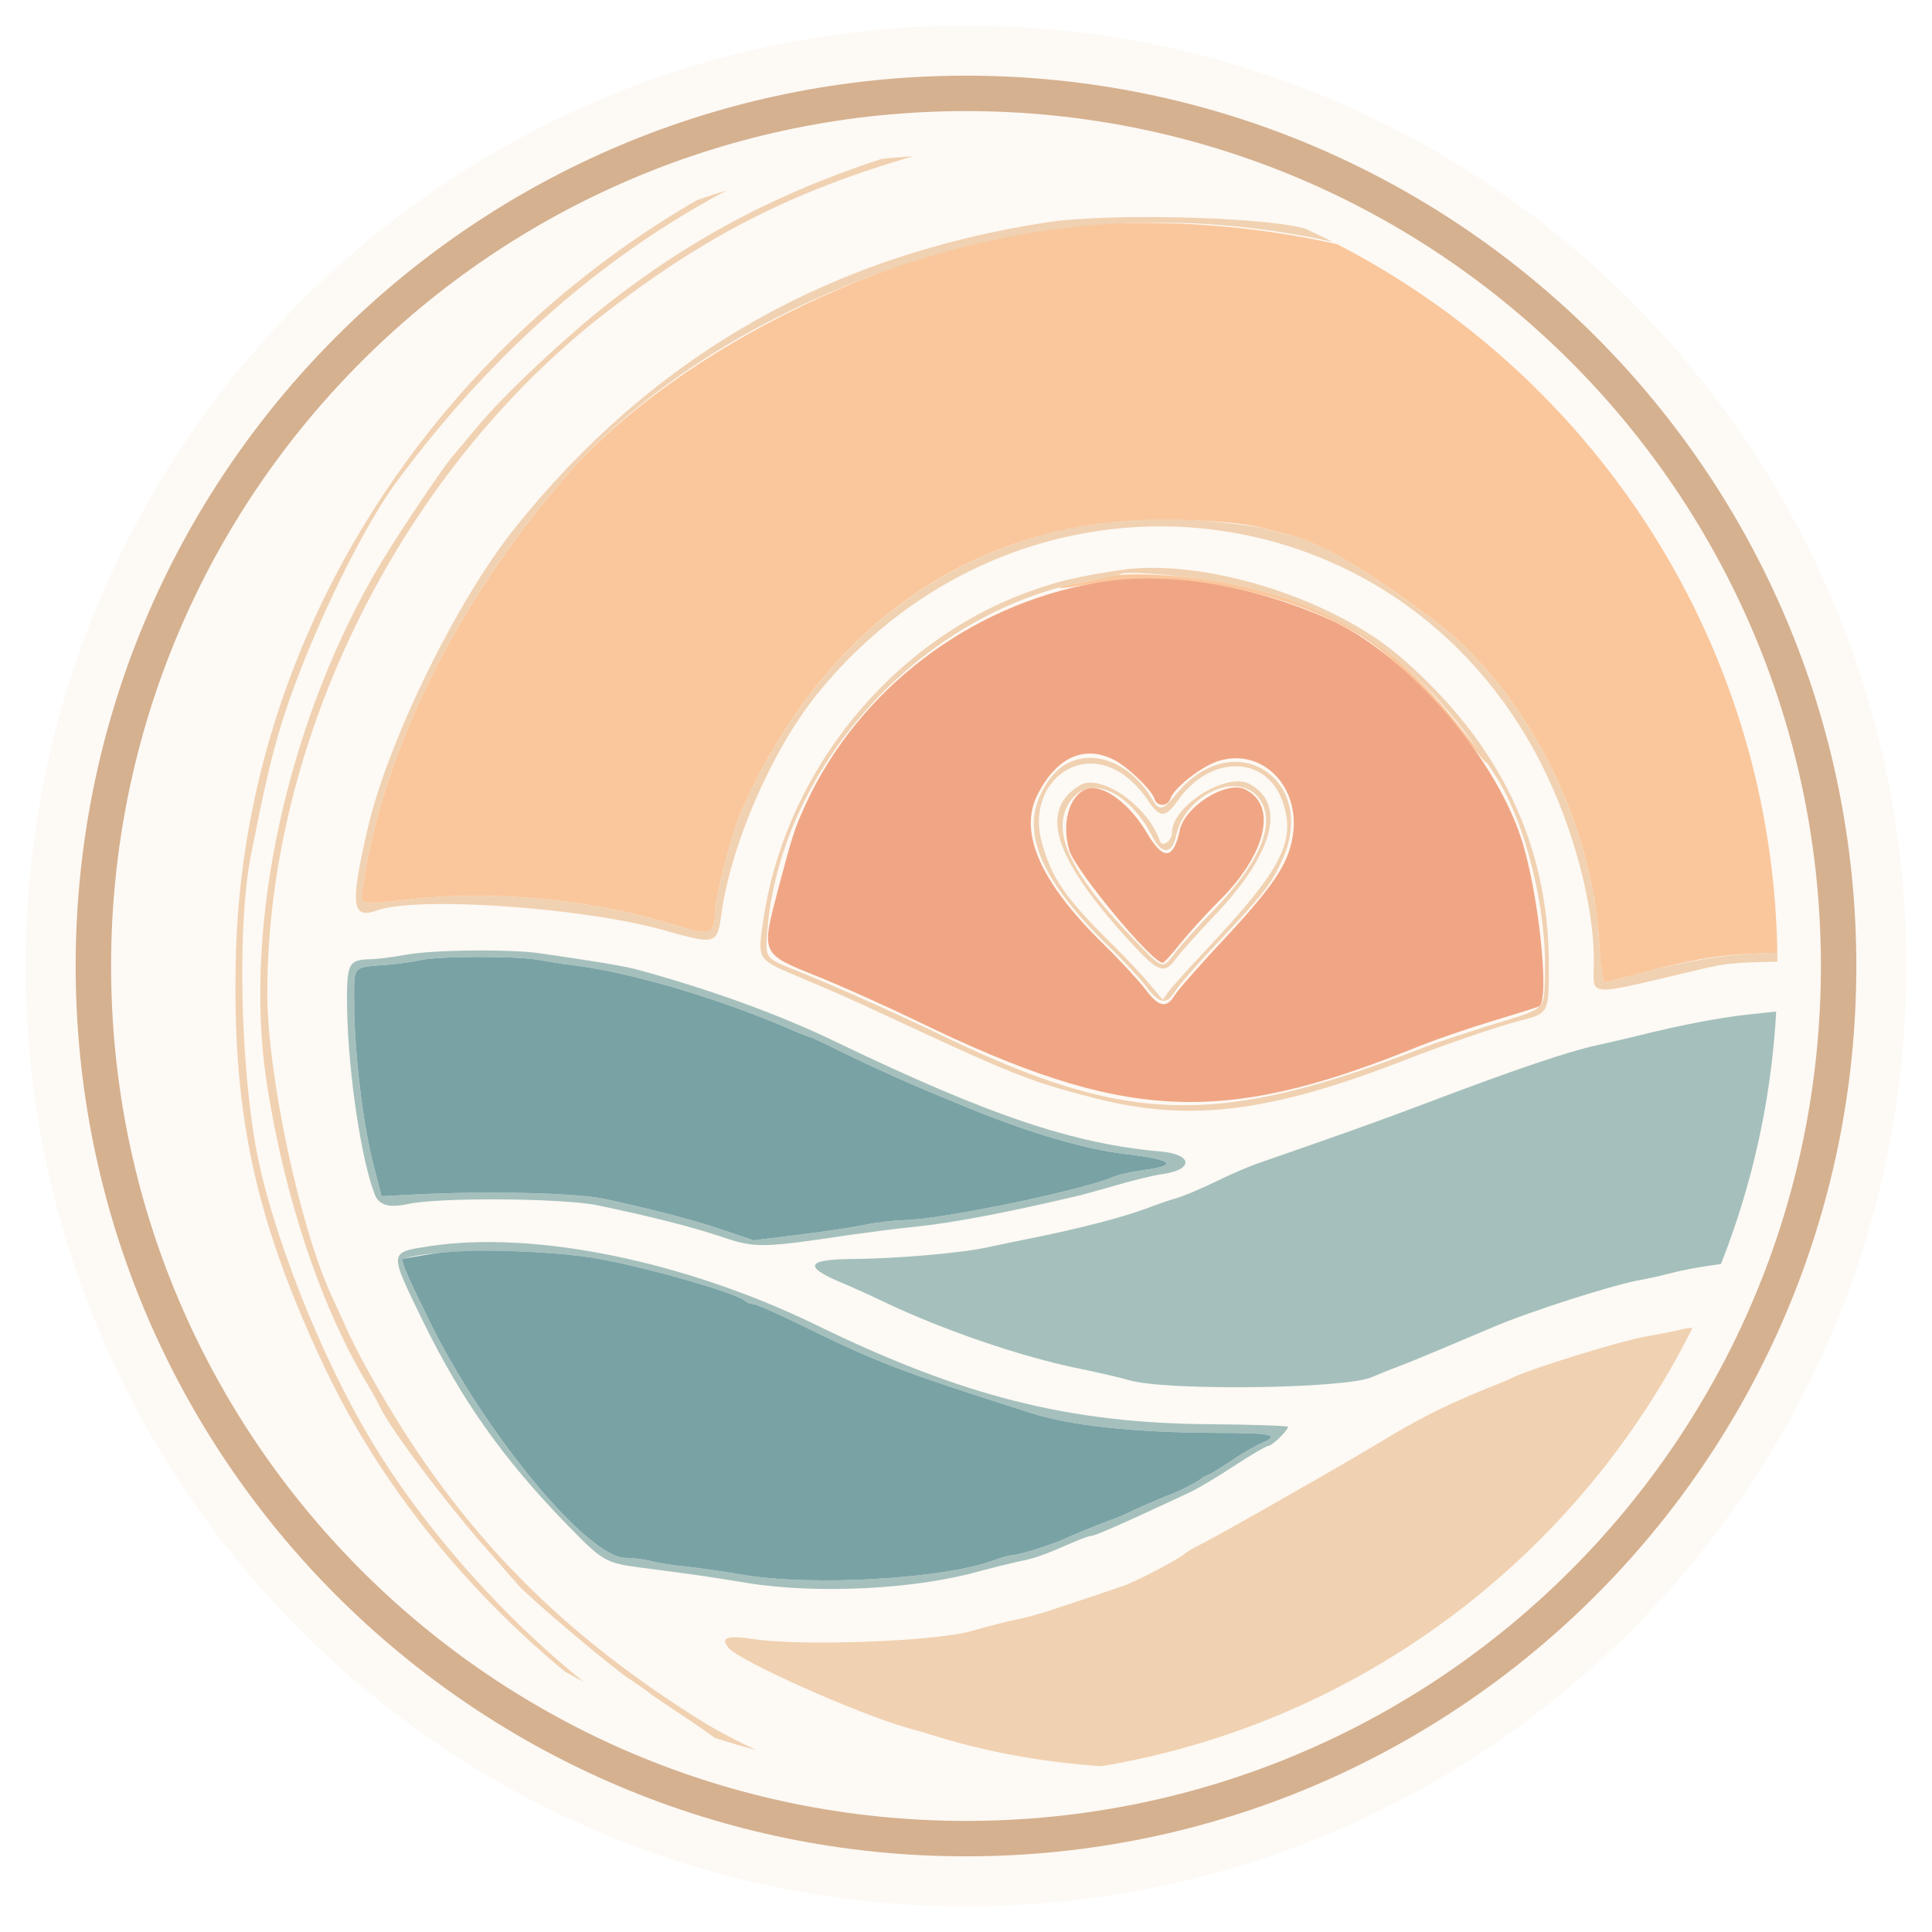
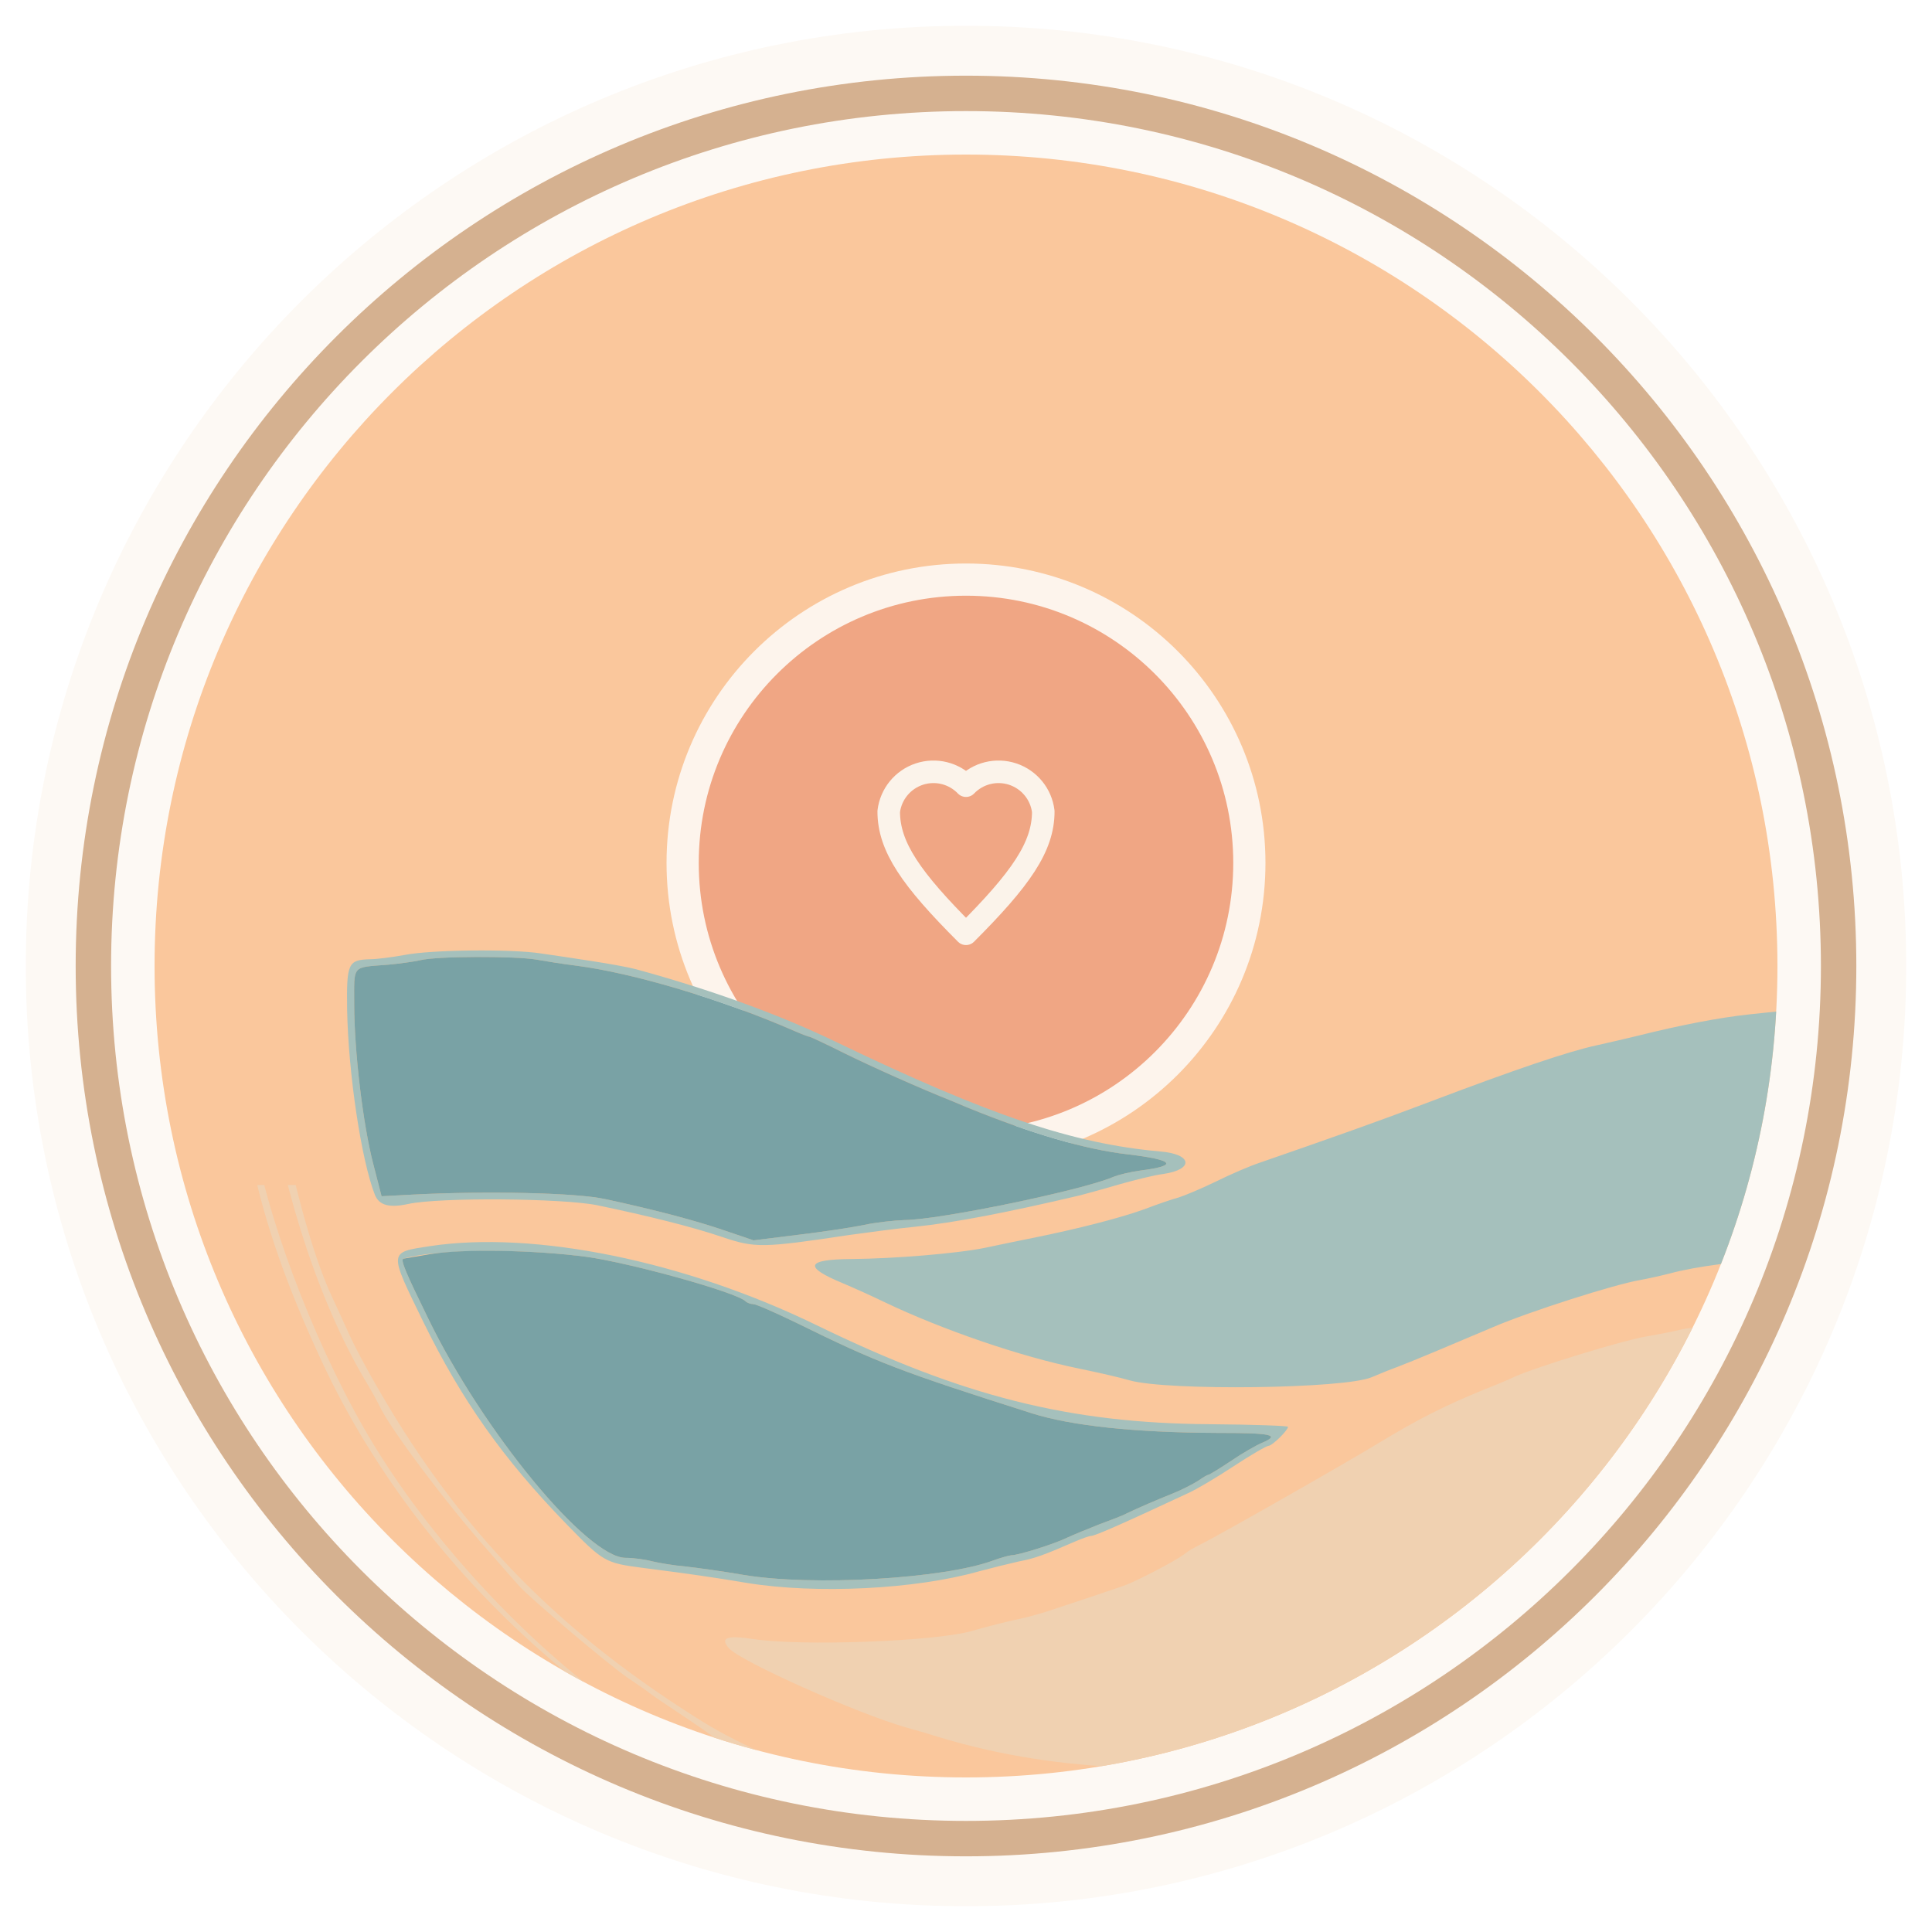
<svg xmlns="http://www.w3.org/2000/svg" viewBox="0 0 600 600">
  <defs>
    <clipPath id="c">
      <circle cx="300" cy="300" r="252" />
    </clipPath>
+     <clipPath id="baixo">
+       <rect x="0" y="368" width="600" height="232" />
+     </clipPath>
  </defs>
  <circle cx="300" cy="300" r="292" fill="#FDF9F4" />
  <g clip-path="url(#c)">
-     <g transform="translate(0,600) scale(0.1,-0.1)" fill="#FAC79C">
-       <path d="M3390 5303 c-566 -33 -1287 -380 -1638 -788 -340 -396 -563 -847 -626 -1272 -8 -55 -7 -55 130 -38 267 33 586 3 849 -81 99 -31 115 -26 115 40 0 41 53 249 78 306 235 542 660 868 1188 911 144 11 345 2 433 -20 20 -5 56 -15 81 -21 103 -27 228 -99 441 -257 292 -215 505 -627 526 -1019 3 -64 10 -114 16 -114 5 0 26 4 46 10 284 77 326 83 674 81 l297 -1 0 271 c0 229 -2 274 -15 283 -8 6 -24 47 -35 91 -93 369 -476 869 -885 1159 -464 328 -1070 495 -1675 459z M3445 4210 c-22 -5 -66 -15 -98 -21 -32 -6 -57 -12 -55 -15 2 -2 51 5 109 15 260 46 634 -33 850 -180 74 -50 207 -182 293 -291 38 -49 71 -88 74 -88 5 0 5 0 -95 126 -199 248 -378 359 -685 428 -125 28 -327 41 -393 26z" />
-     </g>
-     <g transform="translate(0,600) scale(0.1,-0.1)" fill="#F0D1B1">
-       <path d="M3290 5748 c-1402 -153 -2515 -1328 -2557 -2702 -14 -487 54 -818 265 -1271 326 -704 1004 -1285 1732 -1486 340 -93 393 -102 776 -124 324 -20 905 84 1194 212 309 137 581 304 780 477 58 51 116 101 129 112 77 63 391 439 391 468 0 26 -38 5 -49 -26 -34 -96 -424 -509 -460 -486 -11 7 -24 8 -28 4 -4 -5 -2 -11 5 -13 24 -9 11 -22 -17 -17 -35 7 -50 -12 -25 -31 17 -13 15 -13 -18 -8 -31 5 -38 3 -38 -11 0 -9 8 -16 17 -16 14 0 15 -2 4 -12 -11 -10 -14 -10 -18 0 -3 6 -13 12 -24 12 -10 0 -19 5 -19 10 0 6 4 10 9 10 4 0 21 11 37 25 16 14 36 31 44 38 8 7 27 23 43 36 27 22 30 23 39 8 5 -10 14 -14 20 -11 7 5 5 11 -6 20 -16 11 -9 22 76 107 192 194 408 470 408 522 0 30 -18 14 -55 -49 -103 -176 -382 -489 -575 -643 -101 -81 -350 -253 -366 -253 -4 0 -15 -6 -23 -14 -22 -19 -145 -83 -216 -112 -33 -14 -69 -29 -80 -34 -106 -48 -307 -111 -470 -148 -643 -145 -1262 -67 -1900 239 -87 43 -120 62 -235 138 -339 227 -588 475 -803 801 -70 106 -157 258 -194 339 -19 42 -43 95 -54 118 -100 219 -199 689 -199 939 1 792 418 1627 1060 2120 366 280 672 420 1195 544 246 59 641 73 880 32 262 -46 328 -61 466 -106 625 -205 1219 -668 1523 -1188 26 -45 46 -61 46 -37 0 16 -91 146 -194 279 -660 849 -1763 1268 -2736 1039 -486 -115 -838 -275 -1170 -533 -136 -105 -334 -291 -413 -386 -34 -41 -72 -86 -84 -100 -28 -33 -158 -226 -215 -320 -294 -487 -436 -1133 -359 -1627 56 -359 171 -700 316 -938 13 -22 28 -50 34 -62 31 -68 210 -306 338 -450 44 -51 87 -99 95 -108 30 -35 278 -245 338 -286 36 -24 67 -46 70 -49 3 -3 56 -39 118 -80 61 -41 112 -78 112 -82 0 -4 9 -8 21 -8 11 0 33 -6 47 -14 40 -21 108 -51 186 -81 38 -15 77 -31 85 -35 37 -18 164 -60 331 -109 80 -23 198 -48 265 -56 28 -4 85 -13 129 -21 90 -16 389 -19 481 -4 33 5 118 14 188 20 70 6 140 15 154 21 31 12 130 16 140 5 11 -11 -19 -26 -53 -26 -17 0 -48 -7 -68 -15 -195 -82 -850 -76 -1236 11 -36 8 -92 21 -125 28 -33 7 -78 19 -100 26 -111 35 -134 44 -180 65 -27 13 -76 35 -107 50 -32 14 -58 30 -58 35 0 6 -10 10 -22 11 -13 0 -45 14 -73 30 -27 16 -57 31 -65 35 -324 124 -776 549 -1031 970 -162 266 -318 663 -365 924 -49 280 -56 695 -15 903 43 216 57 276 87 382 70 241 243 612 363 775 510 693 1178 1102 1981 1212 266 36 896 19 971 -27 4 -3 38 -12 76 -20 626 -132 1341 -616 1680 -1137 24 -38 48 -68 53 -68 85 0 -452 575 -700 751 -394 279 -739 428 -1175 508 -215 40 -601 53 -825 29z m1446 -5309 c8 -13 -13 -29 -40 -29 -11 0 -27 -6 -35 -14 -21 -19 -70 -26 -101 -14 -30 11 -5 38 36 38 12 0 27 7 34 15 15 18 95 21 106 4z M3255 5310 c-681 -103 -1230 -417 -1656 -950 -181 -226 -396 -665 -458 -937 -54 -235 -49 -279 31 -250 123 44 634 9 883 -60 171 -48 172 -48 186 53 31 217 157 505 297 679 632 779 1803 665 2250 -220 98 -194 162 -434 162 -609 0 -116 -38 -113 340 -24 87 20 120 22 403 22 229 1 307 4 307 13 0 8 -61 12 -227 15 -368 5 -463 -5 -744 -82 -20 -6 -41 -10 -46 -10 -6 0 -13 50 -16 114 -21 392 -234 804 -526 1019 -212 157 -339 231 -438 256 -24 6 -60 15 -81 21 -21 5 -96 15 -165 21 -649 58 -1184 -277 -1459 -911 -25 -57 -78 -265 -78 -306 0 -66 -16 -71 -115 -40 -263 84 -582 114 -849 81 -137 -17 -138 -17 -130 38 63 425 286 876 626 1272 381 442 1092 766 1741 792 933 37 1834 -454 2285 -1245 93 -162 148 -283 172 -375 26 -103 50 -135 50 -67 0 17 -4 30 -9 30 -5 0 -21 35 -34 79 -57 178 -239 495 -386 671 -360 430 -840 729 -1371 854 -63 15 -133 32 -155 38 -136 35 -604 46 -790 18z M3475 4229 c-128 -20 -180 -32 -261 -60 -442 -152 -780 -567 -845 -1037 -16 -111 -15 -112 103 -162 114 -48 167 -71 278 -123 399 -186 450 -206 648 -257 294 -76 546 -45 960 116 128 50 295 107 362 124 90 23 90 23 90 173 0 374 -152 690 -461 957 -215 185 -618 309 -874 269z m363 -45 c354 -79 584 -248 807 -594 91 -140 159 -410 153 -613 -4 -120 12 -105 -183 -165 -71 -23 -152 -49 -180 -60 -650 -253 -929 -248 -1505 30 -146 71 -356 164 -455 203 -100 40 -99 37 -92 125 42 522 498 1009 1022 1090 38 6 72 14 75 17 12 13 252 -9 358 -33z M3335 3638 c-42 -15 -73 -45 -101 -100 -64 -126 2 -276 212 -480 42 -40 92 -94 112 -120 42 -56 65 -60 91 -17 11 18 70 86 133 152 140 149 161 175 195 245 126 257 -142 437 -323 217 -43 -53 -54 -55 -77 -15 -59 99 -158 147 -242 118z m147 -39 c27 -17 62 -52 80 -80 39 -60 56 -61 96 -5 101 144 276 141 326 -5 41 -121 -4 -209 -230 -450 -60 -64 -117 -127 -126 -140 l-17 -24 -42 50 c-23 28 -76 84 -118 125 -145 144 -186 205 -216 315 -47 173 105 305 247 214z M3353 3561 c-126 -78 -82 -221 145 -473 98 -108 117 -117 154 -65 12 17 68 79 123 137 181 191 221 345 104 406 -71 36 -239 -69 -239 -151 0 -27 -31 -48 -38 -27 -36 109 -185 212 -249 173z m550 -32 c66 -72 19 -198 -132 -354 -48 -49 -102 -109 -120 -132 -42 -55 -37 -57 -133 43 -197 205 -256 334 -195 425 59 87 183 34 257 -111 28 -55 60 -53 72 3 25 123 181 201 251 126z M5410 1895 c-25 -8 -69 -15 -99 -15 -29 0 -70 -4 -90 -9 -20 -5 -70 -15 -111 -22 -71 -12 -338 -94 -405 -124 -16 -8 -59 -26 -95 -40 -127 -52 -209 -94 -331 -168 -95 -58 -507 -293 -554 -315 -16 -8 -37 -20 -45 -27 -23 -19 -147 -84 -188 -99 -37 -13 -159 -54 -242 -81 -25 -8 -65 -19 -90 -24 -25 -5 -90 -21 -145 -37 -116 -32 -531 -47 -677 -24 -81 12 -103 4 -74 -29 37 -41 399 -203 551 -246 33 -9 80 -23 105 -31 750 -226 1678 -36 2294 470 166 137 341 319 426 443 8 11 36 51 62 87 79 110 160 254 156 279 -4 28 -365 38 -448 12z" />
+     <circle cx="300" cy="300" r="252" fill="#FAC79C" />
+     <circle cx="300" cy="268" r="88" fill="#F0A684" stroke="#FDF4EC" stroke-width="10" />
+     <path fill="none" stroke="#FBF3EA" stroke-width="7" stroke-linecap="round" stroke-linejoin="round" d="M300 290 C 283 273, 276 263, 276 252 A 14 14 0 0 1 300 244 A 14 14 0 0 1 324 252 C 324 263, 317 273, 300 290 Z" />
+     <g clip-path="url(#baixo)">
+       <g transform="translate(0,600) scale(0.1,-0.1)" fill="#F0D1B1">
+         <path d="M3290 5748 c-1402 -153 -2515 -1328 -2557 -2702 -14 -487 54 -818 265 -1271 326 -704 1004 -1285 1732 -1486 340 -93 393 -102 776 -124 324 -20 905 84 1194 212 309 137 581 304 780 477 58 51 116 101 129 112 77 63 391 439 391 468 0 26 -38 5 -49 -26 -34 -96 -424 -509 -460 -486 -11 7 -24 8 -28 4 -4 -5 -2 -11 5 -13 24 -9 11 -22 -17 -17 -35 7 -50 -12 -25 -31 17 -13 15 -13 -18 -8 -31 5 -38 3 -38 -11 0 -9 8 -16 17 -16 14 0 15 -2 4 -12 -11 -10 -14 -10 -18 0 -3 6 -13 12 -24 12 -10 0 -19 5 -19 10 0 6 4 10 9 10 4 0 21 11 37 25 16 14 36 31 44 38 8 7 27 23 43 36 27 22 30 23 39 8 5 -10 14 -14 20 -11 7 5 5 11 -6 20 -16 11 -9 22 76 107 192 194 408 470 408 522 0 30 -18 14 -55 -49 -103 -176 -382 -489 -575 -643 -101 -81 -350 -253 -366 -253 -4 0 -15 -6 -23 -14 -22 -19 -145 -83 -216 -112 -33 -14 -69 -29 -80 -34 -106 -48 -307 -111 -470 -148 -643 -145 -1262 -67 -1900 239 -87 43 -120 62 -235 138 -339 227 -588 475 -803 801 -70 106 -157 258 -194 339 -19 42 -43 95 -54 118 -100 219 -199 689 -199 939 1 792 418 1627 1060 2120 366 280 672 420 1195 544 246 59 641 73 880 32 262 -46 328 -61 466 -106 625 -205 1219 -668 1523 -1188 26 -45 46 -61 46 -37 0 16 -91 146 -194 279 -660 849 -1763 1268 -2736 1039 -486 -115 -838 -275 -1170 -533 -136 -105 -334 -291 -413 -386 -34 -41 -72 -86 -84 -100 -28 -33 -158 -226 -215 -320 -294 -487 -436 -1133 -359 -1627 56 -359 171 -700 316 -938 13 -22 28 -50 34 -62 31 -68 210 -306 338 -450 44 -51 87 -99 95 -108 30 -35 278 -245 338 -286 36 -24 67 -46 70 -49 3 -3 56 -39 118 -80 61 -41 112 -78 112 -82 0 -4 9 -8 21 -8 11 0 33 -6 47 -14 40 -21 108 -51 186 -81 38 -15 77 -31 85 -35 37 -18 164 -60 331 -109 80 -23 198 -48 265 -56 28 -4 85 -13 129 -21 90 -16 389 -19 481 -4 33 5 118 14 188 20 70 6 140 15 154 21 31 12 130 16 140 5 11 -11 -19 -26 -53 -26 -17 0 -48 -7 -68 -15 -195 -82 -850 -76 -1236 11 -36 8 -92 21 -125 28 -33 7 -78 19 -100 26 -111 35 -134 44 -180 65 -27 13 -76 35 -107 50 -32 14 -58 30 -58 35 0 6 -10 10 -22 11 -13 0 -45 14 -73 30 -27 16 -57 31 -65 35 -324 124 -776 549 -1031 970 -162 266 -318 663 -365 924 -49 280 -56 695 -15 903 43 216 57 276 87 382 70 241 243 612 363 775 510 693 1178 1102 1981 1212 266 36 896 19 971 -27 4 -3 38 -12 76 -20 626 -132 1341 -616 1680 -1137 24 -38 48 -68 53 -68 85 0 -452 575 -700 751 -394 279 -739 428 -1175 508 -215 40 -601 53 -825 29z m1446 -5309 c8 -13 -13 -29 -40 -29 -11 0 -27 -6 -35 -14 -21 -19 -70 -26 -101 -14 -30 11 -5 38 36 38 12 0 27 7 34 15 15 18 95 21 106 4z M3255 5310 c-681 -103 -1230 -417 -1656 -950 -181 -226 -396 -665 -458 -937 -54 -235 -49 -279 31 -250 123 44 634 9 883 -60 171 -48 172 -48 186 53 31 217 157 505 297 679 632 779 1803 665 2250 -220 98 -194 162 -434 162 -609 0 -116 -38 -113 340 -24 87 20 120 22 403 22 229 1 307 4 307 13 0 8 -61 12 -227 15 -368 5 -463 -5 -744 -82 -20 -6 -41 -10 -46 -10 -6 0 -13 50 -16 114 -21 392 -234 804 -526 1019 -212 157 -339 231 -438 256 -24 6 -60 15 -81 21 -21 5 -96 15 -165 21 -649 58 -1184 -277 -1459 -911 -25 -57 -78 -265 -78 -306 0 -66 -16 -71 -115 -40 -263 84 -582 114 -849 81 -137 -17 -138 -17 -130 38 63 425 286 876 626 1272 381 442 1092 766 1741 792 933 37 1834 -454 2285 -1245 93 -162 148 -283 172 -375 26 -103 50 -135 50 -67 0 17 -4 30 -9 30 -5 0 -21 35 -34 79 -57 178 -239 495 -386 671 -360 430 -840 729 -1371 854 -63 15 -133 32 -155 38 -136 35 -604 46 -790 18z M3475 4229 c-128 -20 -180 -32 -261 -60 -442 -152 -780 -567 -845 -1037 -16 -111 -15 -112 103 -162 114 -48 167 -71 278 -123 399 -186 450 -206 648 -257 294 -76 546 -45 960 116 128 50 295 107 362 124 90 23 90 23 90 173 0 374 -152 690 -461 957 -215 185 -618 309 -874 269z m363 -45 c354 -79 584 -248 807 -594 91 -140 159 -410 153 -613 -4 -120 12 -105 -183 -165 -71 -23 -152 -49 -180 -60 -650 -253 -929 -248 -1505 30 -146 71 -356 164 -455 203 -100 40 -99 37 -92 125 42 522 498 1009 1022 1090 38 6 72 14 75 17 12 13 252 -9 358 -33z M3335 3638 c-42 -15 -73 -45 -101 -100 -64 -126 2 -276 212 -480 42 -40 92 -94 112 -120 42 -56 65 -60 91 -17 11 18 70 86 133 152 140 149 161 175 195 245 126 257 -142 437 -323 217 -43 -53 -54 -55 -77 -15 -59 99 -158 147 -242 118z m147 -39 c27 -17 62 -52 80 -80 39 -60 56 -61 96 -5 101 144 276 141 326 -5 41 -121 -4 -209 -230 -450 -60 -64 -117 -127 -126 -140 l-17 -24 -42 50 c-23 28 -76 84 -118 125 -145 144 -186 205 -216 315 -47 173 105 305 247 214z M3353 3561 c-126 -78 -82 -221 145 -473 98 -108 117 -117 154 -65 12 17 68 79 123 137 181 191 221 345 104 406 -71 36 -239 -69 -239 -151 0 -27 -31 -48 -38 -27 -36 109 -185 212 -249 173z m550 -32 c66 -72 19 -198 -132 -354 -48 -49 -102 -109 -120 -132 -42 -55 -37 -57 -133 43 -197 205 -256 334 -195 425 59 87 183 34 257 -111 28 -55 60 -53 72 3 25 123 181 201 251 126z M5410 1895 c-25 -8 -69 -15 -99 -15 -29 0 -70 -4 -90 -9 -20 -5 -70 -15 -111 -22 -71 -12 -338 -94 -405 -124 -16 -8 -59 -26 -95 -40 -127 -52 -209 -94 -331 -168 -95 -58 -507 -293 -554 -315 -16 -8 -37 -20 -45 -27 -23 -19 -147 -84 -188 -99 -37 -13 -159 -54 -242 -81 -25 -8 -65 -19 -90 -24 -25 -5 -90 -21 -145 -37 -116 -32 -531 -47 -677 -24 -81 12 -103 4 -74 -29 37 -41 399 -203 551 -246 33 -9 80 -23 105 -31 750 -226 1678 -36 2294 470 166 137 341 319 426 443 8 11 36 51 62 87 79 110 160 254 156 279 -4 28 -365 38 -448 12z" />
+       </g>
    </g>
    <g transform="translate(0,600) scale(0.1,-0.1)" fill="#A5C0BC">
      <path d="M1255 3034 c-38 -7 -86 -13 -106 -13 -68 -2 -73 -12 -71 -157 4 -200 44 -466 86 -574 13 -33 44 -42 104 -29 96 21 478 18 587 -4 158 -33 295 -67 389 -99 101 -34 124 -34 396 7 58 8 148 20 200 25 125 13 286 44 515 98 22 6 78 21 125 35 47 13 106 28 132 31 97 14 91 62 -9 70 -270 24 -532 112 -1002 338 -179 87 -395 165 -626 228 -22 6 -83 17 -135 25 -52 8 -124 19 -160 24 -90 14 -340 12 -425 -5z m410 -14 c28 -5 84 -14 125 -19 178 -23 453 -105 677 -203 23 -10 44 -18 47 -18 3 0 52 -23 108 -51 85 -42 237 -110 333 -148 11 -5 34 -14 50 -21 199 -81 366 -130 498 -145 143 -17 158 -35 40 -50 -30 -4 -70 -13 -88 -21 -101 -42 -536 -132 -646 -133 -31 -1 -87 -7 -125 -15 -38 -8 -131 -22 -207 -31 l-137 -17 -88 30 c-87 30 -210 63 -372 98 -88 20 -372 26 -600 14 l-95 -5 -26 101 c-32 123 -59 351 -59 496 0 123 -9 113 105 122 33 3 78 9 100 14 52 13 296 13 360 2z M5570 2864 c-19 -2 -80 -8 -135 -14 -95 -10 -219 -34 -350 -67 -33 -8 -89 -21 -125 -29 -88 -19 -249 -73 -531 -180 -150 -57 -289 -106 -517 -185 -30 -10 -91 -36 -135 -58 -45 -22 -98 -44 -117 -50 -19 -5 -66 -21 -105 -36 -74 -27 -207 -61 -340 -88 -44 -9 -114 -23 -155 -32 -87 -18 -285 -34 -415 -35 -142 -1 -151 -24 -28 -75 38 -16 95 -42 128 -58 182 -87 424 -170 605 -207 58 -12 129 -28 159 -37 119 -33 668 -26 751 10 19 8 55 23 80 32 45 17 164 67 298 124 112 48 378 133 457 146 22 4 63 13 90 20 168 45 511 64 663 36 83 -15 105 -5 117 49 3 16 13 34 21 41 18 14 21 673 4 684 -12 8 -367 15 -420 9z M1335 2130 c-129 -20 -128 -14 -21 -234 120 -245 248 -426 445 -629 114 -117 120 -121 236 -136 156 -20 217 -29 325 -47 215 -35 523 -20 720 36 41 11 98 25 125 31 48 9 78 20 172 61 23 10 46 18 51 18 12 0 90 34 302 133 25 11 89 49 142 84 53 35 102 63 108 63 11 0 60 48 60 59 0 3 -109 7 -243 8 -437 3 -766 86 -1222 308 -409 199 -876 294 -1200 245z m485 -33 c138 -19 466 -110 495 -138 5 -5 16 -9 24 -9 9 0 70 -27 136 -59 250 -123 320 -150 729 -280 123 -39 320 -60 574 -61 172 0 200 -6 141 -31 -17 -7 -61 -32 -96 -56 -36 -24 -67 -43 -70 -43 -3 0 -17 -8 -31 -18 -15 -10 -52 -29 -82 -41 -50 -20 -101 -42 -141 -61 -8 -5 -47 -20 -85 -34 -38 -15 -82 -33 -99 -41 -38 -19 -152 -55 -174 -55 -9 -1 -34 -8 -56 -16 -153 -57 -561 -81 -776 -45 -63 11 -143 22 -179 26 -36 3 -83 11 -104 16 -22 6 -59 11 -83 11 -119 0 -443 392 -614 745 -70 143 -86 181 -76 184 99 30 367 32 567 6z" />
    </g>
    <g transform="translate(0,600) scale(0.1,-0.1)" fill="#79A2A5">
      <path d="M1305 3018 c-22 -5 -67 -11 -100 -14 -114 -9 -105 1 -105 -122 0 -145 27 -373 59 -496 l26 -101 95 5 c228 12 512 6 600 -14 162 -35 285 -68 372 -98 l88 -30 137 17 c76 9 169 23 207 31 38 8 94 14 125 15 110 1 545 91 646 133 18 8 58 17 88 21 118 15 103 33 -40 50 -132 15 -299 64 -498 145 -16 7 -39 16 -50 21 -96 38 -248 106 -333 148 -56 28 -105 51 -108 51 -3 0 -24 8 -47 18 -224 98 -499 180 -677 203 -41 5 -97 14 -125 19 -64 11 -308 11 -360 -2z M1335 2105 c-44 -7 -81 -14 -82 -14 -10 -3 6 -41 76 -184 171 -353 495 -745 614 -745 24 0 61 -5 83 -11 21 -5 68 -13 104 -16 36 -4 116 -15 179 -26 215 -36 623 -12 776 45 22 8 47 15 56 16 22 0 136 36 174 55 17 8 61 26 99 41 38 14 77 29 85 34 40 19 91 41 141 61 30 12 67 31 82 41 14 10 28 18 31 18 3 0 34 19 70 43 35 24 79 49 96 56 59 25 31 31 -141 31 -254 1 -451 22 -574 61 -409 130 -479 157 -729 280 -66 32 -127 59 -136 59 -8 0 -19 4 -24 9 -29 28 -357 119 -495 138 -160 21 -386 25 -485 8z" />
    </g>
-     <g transform="translate(0,600) scale(0.1,-0.1)" fill="#F0A684">
-       <path d="M3398 4189 c-390 -70 -731 -331 -895 -685 -36 -78 -42 -98 -86 -264 -54 -206 -56 -201 128 -275 77 -31 214 -93 305 -137 636 -309 939 -326 1540 -84 63 26 175 64 248 86 73 22 137 42 142 45 34 21 -3 363 -57 525 -87 262 -363 575 -598 678 -251 110 -513 150 -727 111z m62 -549 c43 -22 117 -93 126 -122 7 -24 41 -23 49 2 10 32 93 98 147 116 129 42 248 -66 235 -214 -9 -95 -53 -164 -214 -337 -76 -81 -146 -161 -155 -176 -25 -42 -51 -36 -91 19 -20 26 -77 88 -127 137 -201 196 -269 352 -206 471 59 113 144 151 236 104z M3373 3549 c-53 -20 -77 -107 -52 -190 20 -64 256 -349 290 -349 4 0 28 26 53 58 25 31 78 90 119 131 150 147 186 301 83 350 -58 27 -186 -53 -202 -127 -19 -91 -51 -95 -100 -12 -57 97 -141 158 -191 139z" />
-     </g>
  </g>
  <circle cx="300" cy="300" r="271" fill="none" stroke="#D5B190" stroke-width="11" />
</svg>
